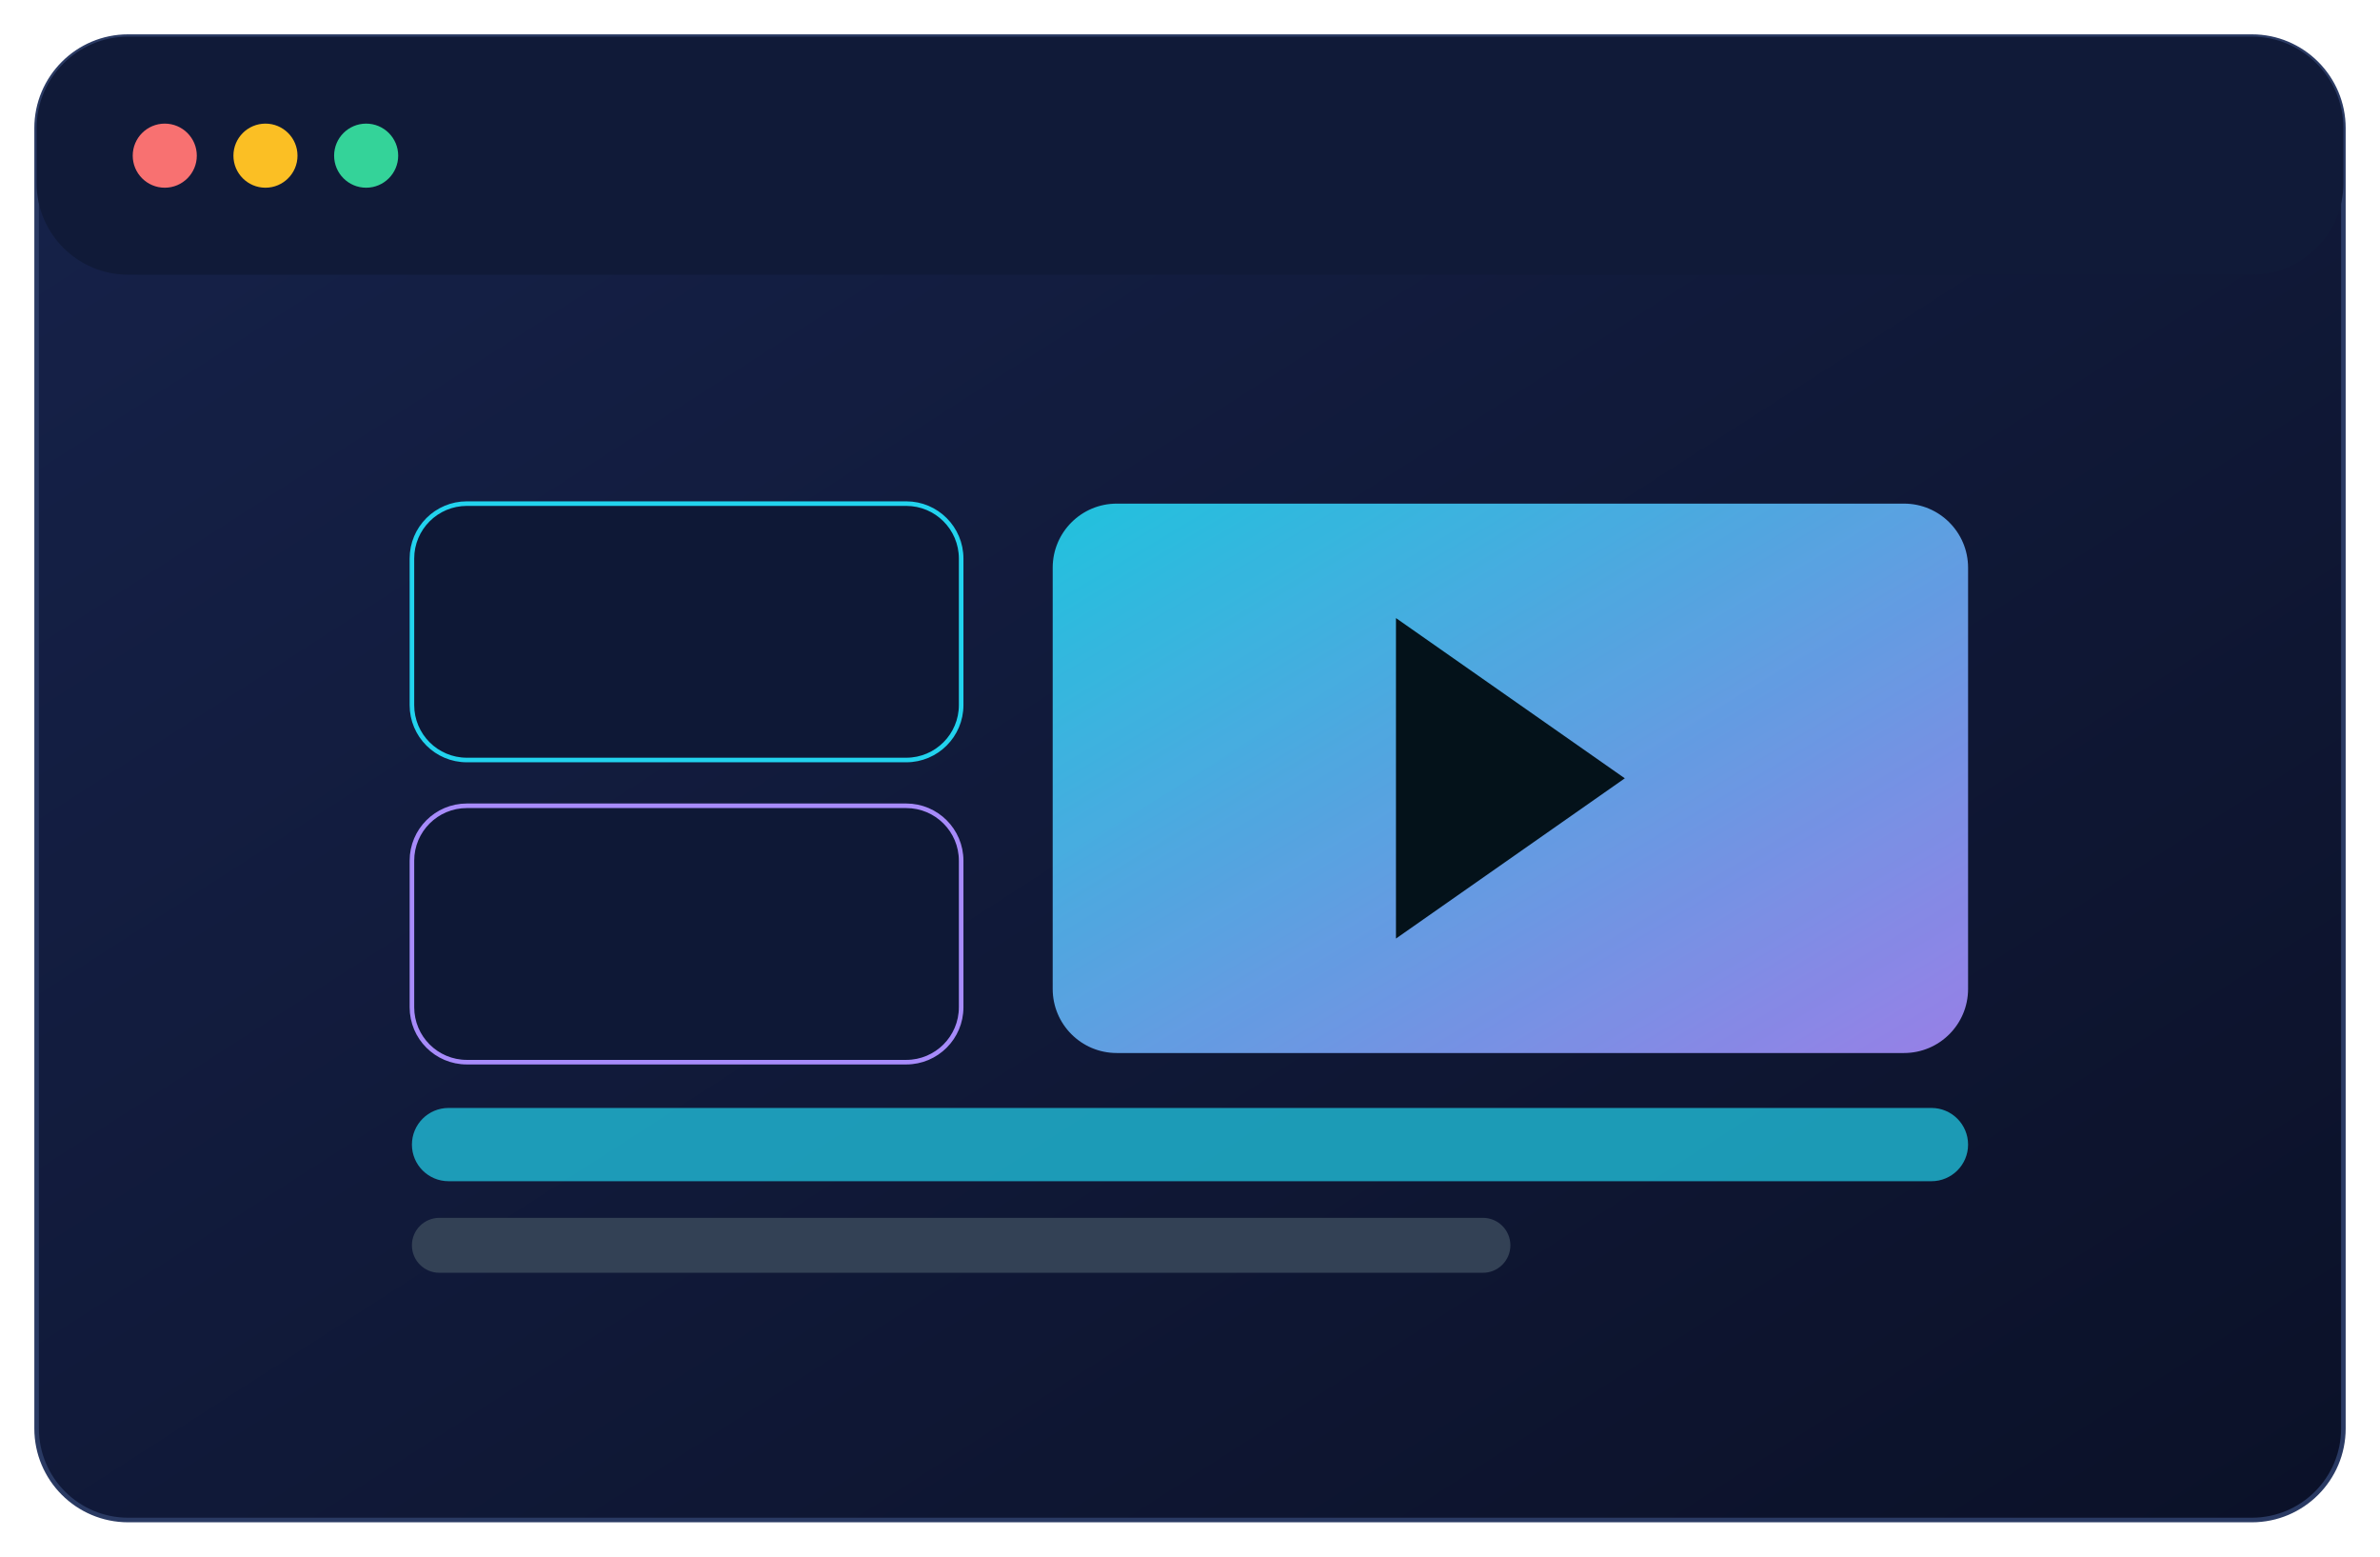
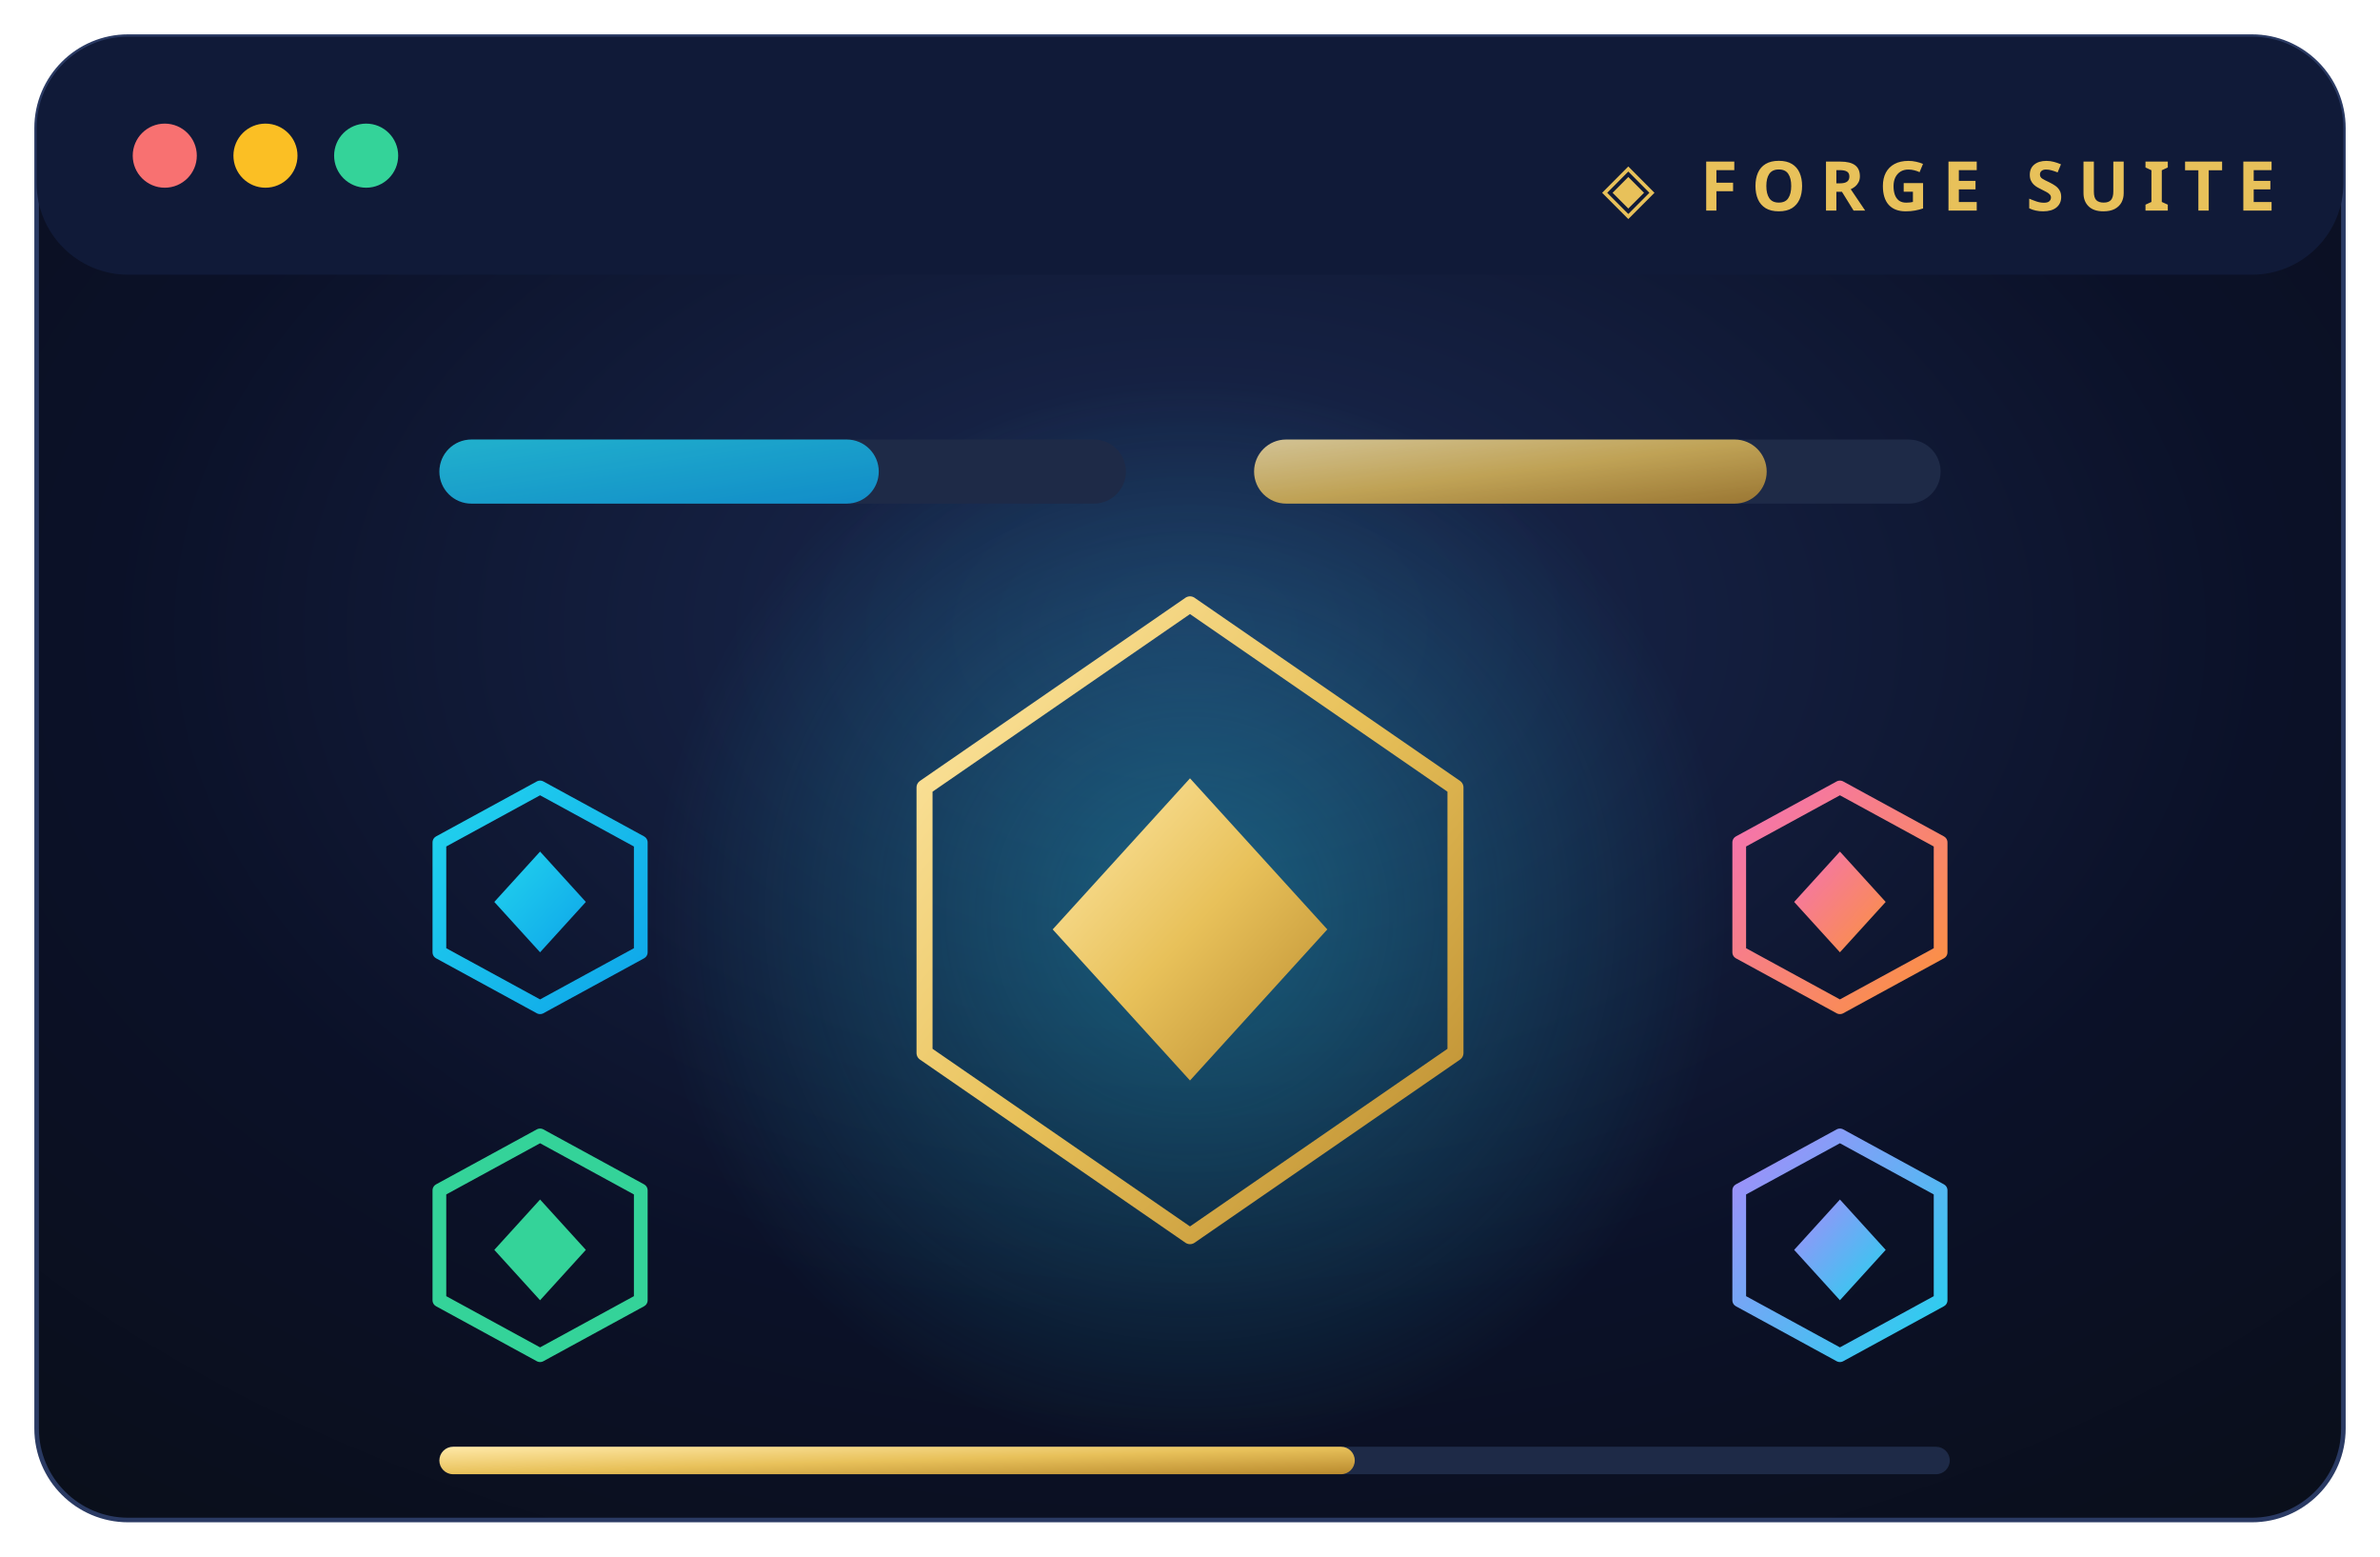
<svg xmlns="http://www.w3.org/2000/svg" viewBox="0 0 520 340">
  <defs>
-     <linearGradient id="bg" x1="0" y1="0" x2="1" y2="1">
-       <stop offset="0" stop-color="#16224a" />
-       <stop offset="1" stop-color="#0b1128" />
+     <radialGradient id="back" cx="50%" cy="40%" r="85%">
+       <stop offset="0" stop-color="#1b2a52" />
+       <stop offset="55%" stop-color="#0b1128" />
+       <stop offset="100%" stop-color="#0a0e17" />
+     </radialGradient>
+     <radialGradient id="core" cx="50%" cy="50%" r="50%">
+       <stop offset="0" stop-color="#22d3ee" stop-opacity=".35" />
+       <stop offset="100%" stop-color="#22d3ee" stop-opacity="0" />
+     </radialGradient>
+     <linearGradient id="gold" x1="0" y1="0" x2="1" y2="1">
+       <stop offset="0" stop-color="#ffe9a8" />
+       <stop offset=".5" stop-color="#e8c15a" />
+       <stop offset="1" stop-color="#b98a2e" />
    </linearGradient>
-     <linearGradient id="a" x1="0" y1="0" x2="1" y2="1">
+     <linearGradient id="cy" x1="0" y1="0" x2="1" y2="1">
      <stop offset="0" stop-color="#22d3ee" />
-       <stop offset="1" stop-color="#a78bfa" />
+       <stop offset="1" stop-color="#0ea5e9" />
    </linearGradient>
-     <linearGradient id="b" x1="0" y1="0" x2="1" y2="1">
+     <linearGradient id="mg" x1="0" y1="0" x2="1" y2="1">
      <stop offset="0" stop-color="#f472b6" />
      <stop offset="1" stop-color="#fb923c" />
    </linearGradient>
+     <linearGradient id="vi" x1="0" y1="0" x2="1" y2="1">
+       <stop offset="0" stop-color="#a78bfa" />
+       <stop offset="1" stop-color="#22d3ee" />
+     </linearGradient>
  </defs>
-   <rect x="8" y="8" width="504" height="324" rx="20" fill="url(#bg)" stroke="#2a3a63" />
+   <rect x="8" y="8" width="504" height="324" rx="20" fill="url(#back)" stroke="#2a3a63" />
  <rect x="8" y="8" width="504" height="52" rx="20" fill="#101a38" />
  <circle cx="36" cy="34" r="7" fill="#f87171" />
  <circle cx="58" cy="34" r="7" fill="#fbbf24" />
  <circle cx="80" cy="34" r="7" fill="#34d399" />
-   <rect x="230" y="110" width="200" height="120" rx="14" fill="url(#a)" opacity=".9" />
-   <polygon points="305,135 355,170 305,205" fill="#04121a" />
-   <rect x="90" y="110" width="120" height="56" rx="12" fill="#0e1836" stroke="#22d3ee" />
-   <rect x="90" y="176" width="120" height="56" rx="12" fill="#0e1836" stroke="#a78bfa" />
-   <rect x="90" y="242" width="340" height="16" rx="8" fill="#22d3ee" opacity=".7" />
-   <rect x="90" y="266" width="240" height="12" rx="6" fill="#334155" />
+   <text x="350" y="46" font-family="Segoe UI,sans-serif" font-size="15" font-weight="700" letter-spacing="3" fill="#e8c15a">◈ FORGE SUITE</text>
+   <circle cx="260" cy="200" r="118" fill="url(#core)" />
+   <polygon points="260,132 318,172 318,230 260,270 202,230 202,172" fill="none" stroke="url(#gold)" stroke-width="3.5" stroke-linejoin="round" />
+   <polygon points="260,170 290,203 260,236 230,203" fill="url(#gold)" />
+   <g>
+     <polygon points="118,172 140,184 140,208 118,220 96,208 96,184" fill="none" stroke="url(#cy)" stroke-width="3" stroke-linejoin="round" />
+     <polygon points="118,186 128,197 118,208 108,197" fill="url(#cy)" />
+   </g>
+   <g>
+     <polygon points="402,172 424,184 424,208 402,220 380,208 380,184" fill="none" stroke="url(#mg)" stroke-width="3" stroke-linejoin="round" />
+     <polygon points="402,186 412,197 402,208 392,197" fill="url(#mg)" />
+   </g>
+   <g>
+     <polygon points="402,248 424,260 424,284 402,296 380,284 380,260" fill="none" stroke="url(#vi)" stroke-width="3" stroke-linejoin="round" />
+     <polygon points="402,262 412,273 402,284 392,273" fill="url(#vi)" />
+   </g>
+   <g>
+     <polygon points="118,248 140,260 140,284 118,296 96,284 96,260" fill="none" stroke="#34d399" stroke-width="3" stroke-linejoin="round" />
+     <polygon points="118,262 128,273 118,284 108,273" fill="#34d399" />
+   </g>
+   <rect x="96" y="96" width="150" height="14" rx="7" fill="#1e2a47" />
+   <rect x="96" y="96" width="96" height="14" rx="7" fill="url(#cy)" opacity=".8" />
+   <rect x="274" y="96" width="150" height="14" rx="7" fill="#1e2a47" />
+   <rect x="274" y="96" width="112" height="14" rx="7" fill="url(#gold)" opacity=".8" />
+   <rect x="96" y="316" width="330" height="6" rx="3" fill="#1e2a47" />
+   <rect x="96" y="316" width="200" height="6" rx="3" fill="url(#gold)" />
</svg>
